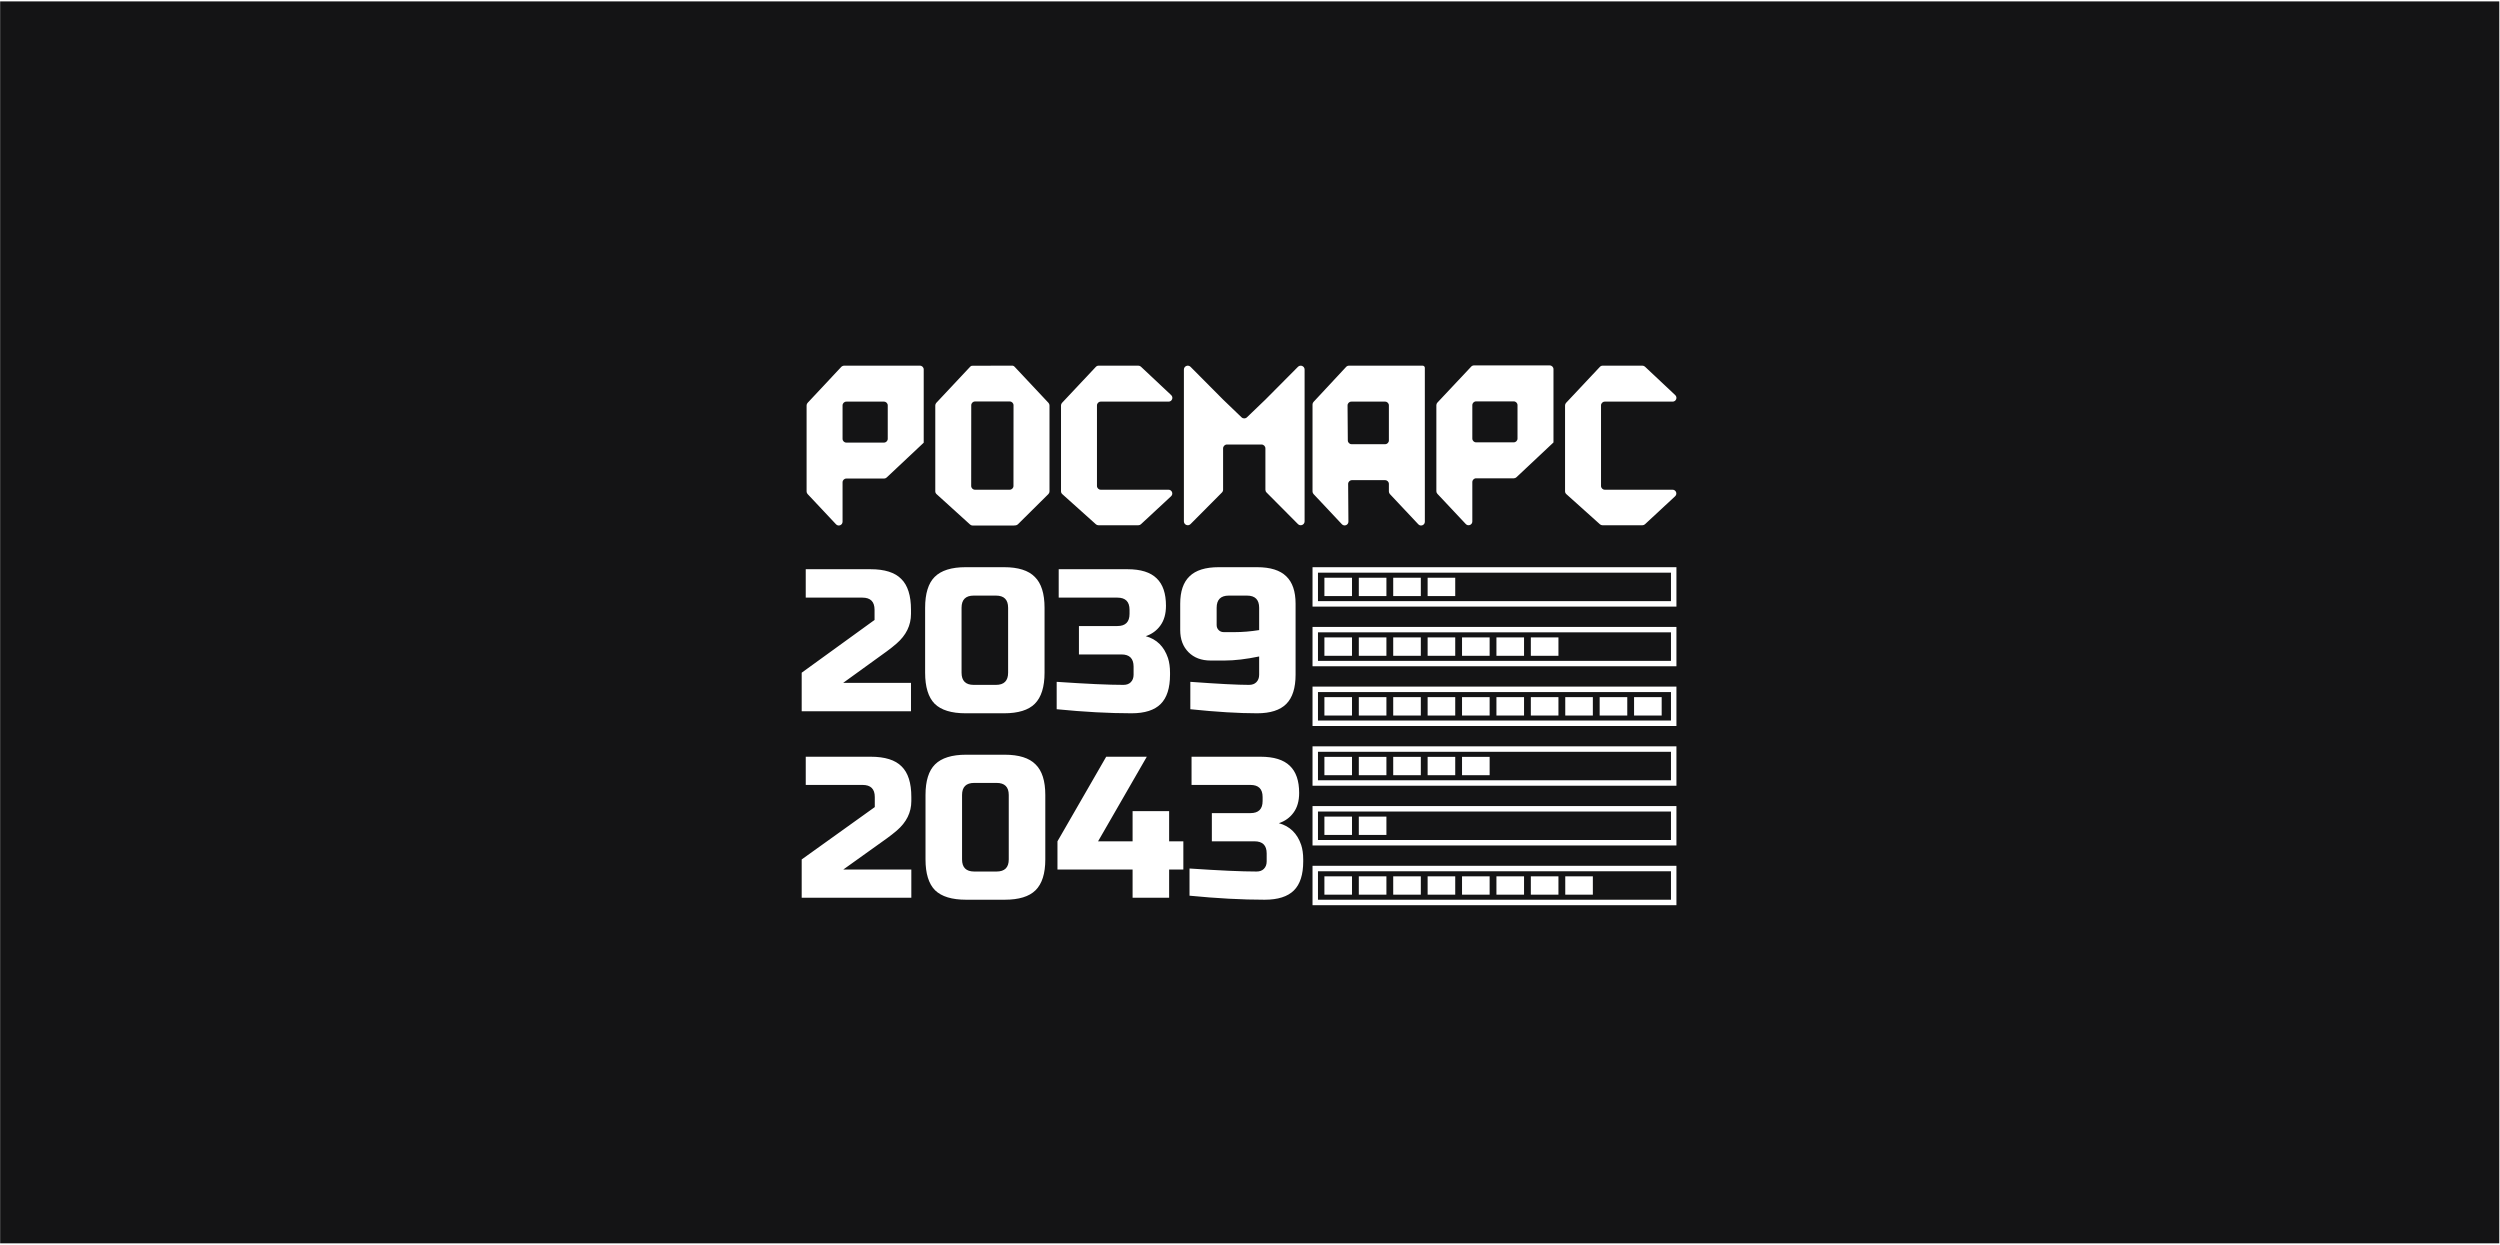
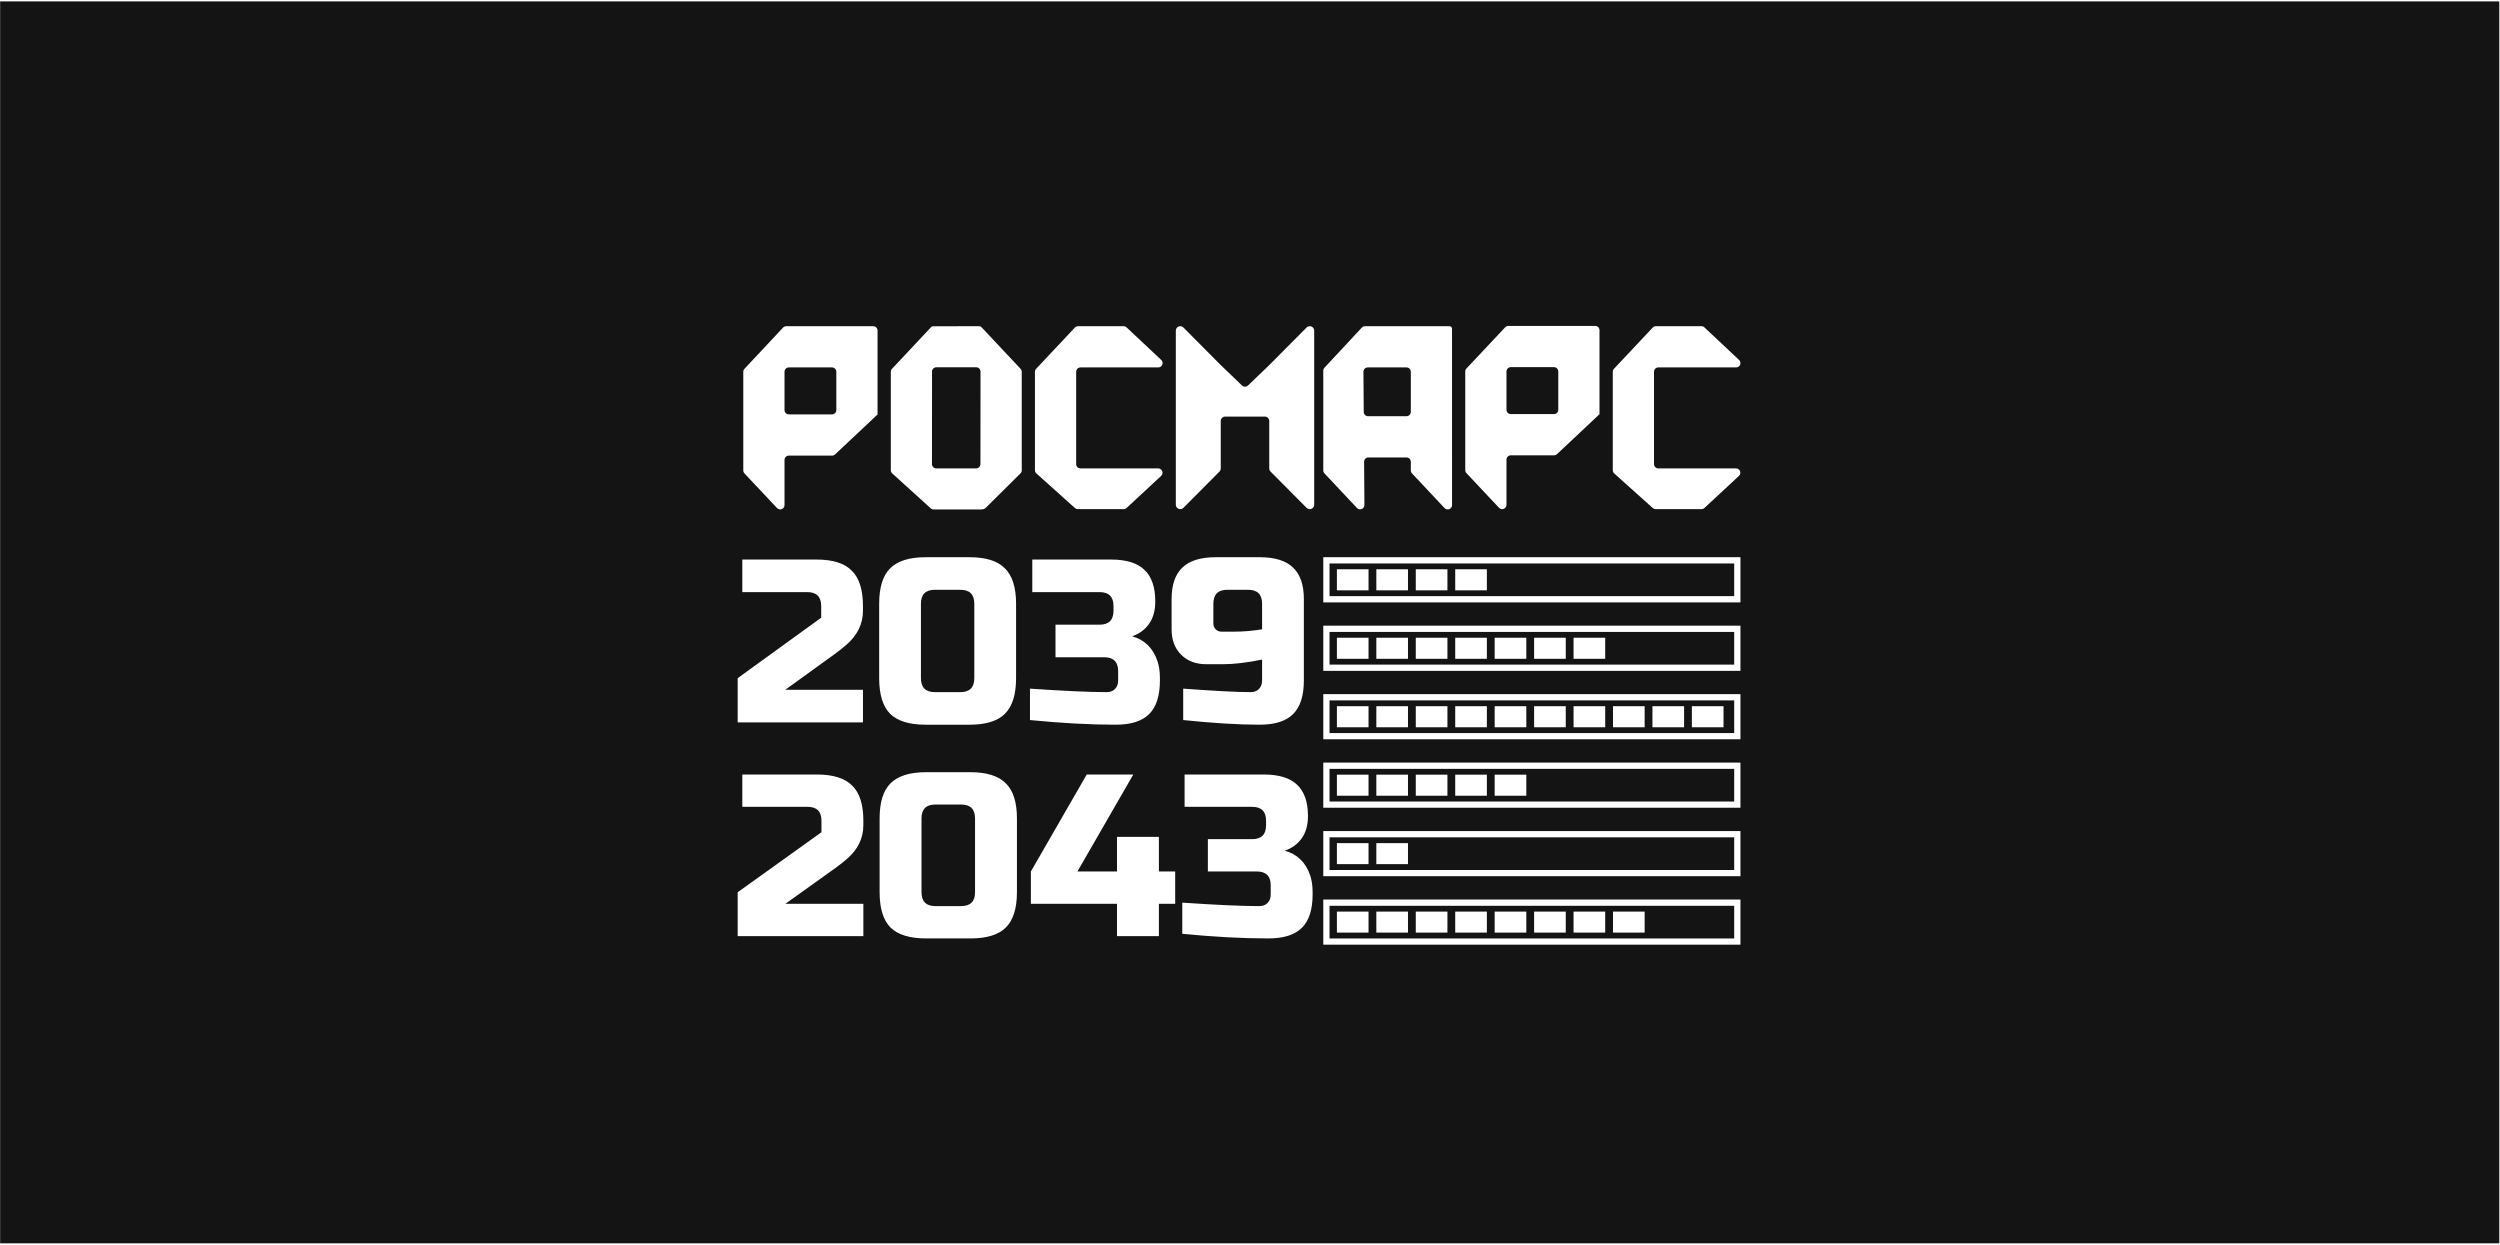
<svg xmlns="http://www.w3.org/2000/svg" width="1696" height="844" viewBox="0 0 1696 844" fill="none">
-   <path fill-rule="evenodd" clip-rule="evenodd" d="M7.092 0.95H0.092V843.454H7.092H1685.46H1695.51V0.95H1685.46H7.092ZM974.429 274.877C974.429 274.226 974.677 273.599 975.123 273.125L998.068 248.707C998.552 248.192 999.227 247.9 999.933 247.9H1051.32C1052.74 247.9 1053.88 249.046 1053.88 250.459V300.062C1053.88 300.074 1053.89 300.083 1053.9 300.083C1053.91 300.083 1053.92 300.087 1053.92 300.094C1053.92 300.097 1053.92 300.1 1053.92 300.104C1053.92 300.109 1053.92 300.115 1053.92 300.119L1028.73 323.786C1028.26 324.232 1027.63 324.48 1026.98 324.48H1001.38C999.972 324.48 998.826 325.626 998.826 327.039V353.768C998.826 356.086 995.99 357.209 994.403 355.52L975.123 335.003C974.677 334.528 974.429 333.902 974.429 333.251V274.877ZM1029.48 274.856C1029.48 273.443 1028.34 272.298 1026.93 272.298H1001.38C999.972 272.298 998.826 273.443 998.826 274.856V297.524C998.826 298.937 999.972 300.083 1001.38 300.083H1026.93C1028.34 300.083 1029.48 298.937 1029.48 297.524V274.856ZM687.086 248.095C686.908 248.078 686.756 248.069 686.724 248.069L659.867 248.11C658.821 248.135 658.712 248.246 658.181 248.786L658.174 248.792L658.108 248.859C658.077 248.891 658.044 248.924 658.01 248.958L635.192 273.293C634.746 273.768 634.498 274.394 634.498 275.045V333.299C634.498 334.021 634.802 334.709 635.337 335.194L658.118 355.858C658.589 356.285 659.201 356.522 659.837 356.522H687.58L688.967 356.407C689.567 356.357 690.13 356.098 690.558 355.674L711.22 335.183C711.704 334.703 711.977 334.049 711.977 333.366V275.045C711.977 274.394 711.729 273.768 711.283 273.293L688.275 248.782C687.954 248.441 687.552 248.139 687.086 248.095ZM687.578 274.926C687.579 273.512 686.433 272.365 685.019 272.365H661.452C660.039 272.365 658.894 273.51 658.893 274.922L658.851 329.664C658.85 331.078 659.996 332.225 661.41 332.225H684.977C686.39 332.225 687.535 331.081 687.536 329.668L687.578 274.926ZM683.904 412.313C683.904 406.806 681.158 404.053 675.665 404.053H660.561C655.068 404.053 652.322 406.806 652.322 412.313V456.362C652.322 461.869 655.068 464.622 660.561 464.622H675.665C681.158 464.622 683.904 461.869 683.904 456.362V412.313ZM708.62 456.362C708.62 465.998 706.423 473.019 702.029 477.424C697.727 481.737 690.769 483.893 681.158 483.893H655.068C645.456 483.893 638.454 481.737 634.06 477.424C629.757 473.019 627.606 465.998 627.606 456.362V412.313C627.606 402.677 629.757 395.702 634.06 391.389C638.454 386.984 645.456 384.782 655.068 384.782H681.158C690.769 384.782 697.727 386.984 702.029 391.389C706.423 395.702 708.62 402.677 708.62 412.313V456.362ZM618.016 416.442C618.016 424.243 614.72 430.988 608.129 436.678C606.115 438.421 603.918 440.165 601.538 441.909L572.016 463.245H618.016V482.517H543.867V456.362L593.299 420.572V413.689C593.299 408.183 590.553 405.43 585.061 405.43H546.613V386.158H590.553C600.165 386.158 607.122 388.361 611.425 392.766C615.819 397.079 618.016 404.053 618.016 413.689V416.442ZM716.848 481.14C735.431 482.976 752.366 483.893 767.653 483.893C776.624 483.893 783.215 481.783 787.426 477.561C791.637 473.34 793.743 466.732 793.743 457.739V456.362C793.743 452.6 793.285 449.296 792.37 446.451C789.715 438.559 784.68 433.603 777.265 431.584C781.385 430.208 784.68 427.822 787.152 424.426C789.715 420.939 790.996 416.442 790.996 410.936C790.996 402.585 788.891 396.391 784.68 392.353C780.469 388.223 773.878 386.158 764.907 386.158H718.221V405.43H758.042C763.534 405.43 766.28 408.183 766.28 413.689V416.442C766.28 421.949 763.534 424.702 758.042 424.702H731.952V443.973H760.788C766.28 443.973 769.026 446.726 769.026 452.233V457.739C769.026 459.85 768.386 461.547 767.104 462.832C765.914 464.025 764.266 464.622 762.161 464.622C752.183 464.622 737.079 463.933 716.848 462.557V481.14ZM807.522 462.557C826.38 463.933 839.653 464.622 847.343 464.622C849.448 464.622 851.096 464.025 852.286 462.832C853.567 461.547 854.208 459.85 854.208 457.739V445.35C845.329 447.185 837.548 448.103 830.865 448.103H821.253C815.029 448.103 810.039 446.222 806.286 442.459C802.533 438.697 800.656 433.695 800.656 427.455V409.56C800.656 401.208 802.762 395.014 806.973 390.976C811.184 386.846 817.775 384.782 826.746 384.782H852.835C861.806 384.782 868.397 386.846 872.608 390.976C876.819 395.014 878.924 401.208 878.924 409.56V457.739C878.924 466.732 876.819 473.34 872.608 477.561C868.397 481.783 861.806 483.893 852.835 483.893C840.294 483.893 825.19 482.976 807.522 481.14V462.557ZM837.731 428.831C842.949 428.831 848.441 428.372 854.208 427.455V412.313C854.208 406.806 851.462 404.053 845.97 404.053H833.611C828.119 404.053 825.373 406.806 825.373 412.313V424.013C825.373 425.39 825.83 426.537 826.746 427.455C827.661 428.372 828.805 428.831 830.179 428.831H837.731ZM608.329 563.508C614.94 557.86 618.246 551.166 618.246 543.423V540.691C618.246 531.127 616.042 524.204 611.634 519.923C607.318 515.551 600.34 513.365 590.698 513.365H546.622V532.493H585.189C590.698 532.493 593.453 535.226 593.453 540.691V547.522L543.867 583.045V609.005H618.246V589.877H572.103L601.717 568.699C604.105 566.969 606.308 565.238 608.329 563.508ZM684.338 539.324C684.338 533.859 681.584 531.127 676.074 531.127H660.923C655.413 531.127 652.659 533.859 652.659 539.324V583.045C652.659 588.51 655.413 591.243 660.923 591.243H676.074C681.584 591.243 684.338 588.51 684.338 583.045V539.324ZM709.131 583.045C709.131 592.609 706.927 599.577 702.52 603.949C698.204 608.23 691.225 610.371 681.584 610.371H655.413C645.772 610.371 638.747 608.23 634.34 603.949C630.024 599.577 627.866 592.609 627.866 583.045V539.324C627.866 529.76 630.024 522.838 634.34 518.557C638.747 514.185 645.772 511.999 655.413 511.999H681.584C691.225 511.999 698.204 514.185 702.52 518.557C706.927 522.838 709.131 529.76 709.131 539.324V583.045ZM717.385 589.877H768.348V609.005H793.141V589.877H802.782V570.749H793.141V550.255H768.348V570.749H744.932L777.99 513.365H750.442L717.385 570.749V589.877ZM857.932 610.371C842.597 610.371 825.609 609.46 806.968 607.638V589.194C827.262 590.56 842.413 591.243 852.422 591.243C854.534 591.243 856.187 590.651 857.381 589.467C858.666 588.192 859.309 586.507 859.309 584.412V578.947C859.309 573.481 856.554 570.749 851.045 570.749H822.12V551.621H848.29C853.799 551.621 856.554 548.888 856.554 543.423V540.691C856.554 535.226 853.799 532.493 848.29 532.493H808.346V513.365H855.177C864.176 513.365 870.787 515.414 875.011 519.513C879.235 523.521 881.347 529.669 881.347 537.958C881.347 543.423 880.061 547.886 877.49 551.348C875.011 554.718 871.705 557.086 867.573 558.452C875.011 560.456 880.061 565.375 882.724 573.208C883.643 576.032 884.102 579.311 884.102 583.045V584.412C884.102 593.338 881.99 599.896 877.766 604.086C873.542 608.276 866.93 610.371 857.932 610.371ZM719.787 333.291C719.787 334.018 720.096 334.71 720.636 335.195L743.455 355.675C743.924 356.097 744.533 356.33 745.164 356.33H772.269C772.915 356.33 773.537 356.086 774.01 355.646L794.46 336.659C796.165 335.076 795.045 332.225 792.719 332.225H746.741C745.328 332.225 744.182 331.079 744.182 329.666L744.184 275.025C744.184 273.612 745.329 272.466 746.743 272.466H792.778C795.096 272.466 796.219 269.63 794.53 268.043L774.013 248.763C773.538 248.317 772.912 248.069 772.261 248.069H745.291C744.584 248.069 743.91 248.361 743.426 248.875L720.481 273.293C720.035 273.768 719.787 274.394 719.787 275.045V333.291ZM962.196 355.699C963.783 357.388 966.619 356.265 966.619 353.947L966.608 249.658L966.608 249.556C966.614 248.74 965.957 248.074 965.142 248.069L915.096 248.079C914.386 248.079 913.708 248.375 913.224 248.894L891.103 272.658C890.662 273.132 890.417 273.754 890.417 274.401V333.419C890.417 334.07 890.665 334.697 891.111 335.171L910.342 355.637C911.936 357.333 914.783 356.193 914.766 353.866L914.577 328.318C914.566 326.897 915.715 325.74 917.135 325.74L939.663 325.74C941.076 325.74 942.222 326.886 942.222 328.299V333.43C942.222 334.081 942.47 334.707 942.916 335.182L962.196 355.699ZM914.358 298.803C914.369 300.209 915.511 301.343 916.917 301.343H939.663C941.076 301.343 942.222 300.197 942.222 298.784V275.025C942.222 273.612 941.076 272.466 939.663 272.466H916.741C915.321 272.466 914.172 273.623 914.182 275.044L914.358 298.803ZM829.745 332.237C829.745 332.933 829.469 333.602 828.978 334.096L807.66 355.546C806.002 357.216 803.153 356.041 803.153 353.688V250.711C803.153 248.358 806.002 247.183 807.66 248.852L829.745 271.074L842.268 283.114C843.289 284.095 844.902 284.095 845.923 283.114L858.448 271.076L880.532 248.853C882.191 247.183 885.039 248.358 885.039 250.711V353.688C885.039 356.041 882.191 357.216 880.532 355.546L859.214 334.096C858.723 333.602 858.448 332.933 858.448 332.237V304.193C858.448 302.736 857.267 301.556 855.811 301.556H832.382C830.925 301.556 829.745 302.736 829.745 304.193V332.237ZM626.646 300.232C626.646 300.238 626.648 300.244 626.652 300.247C626.656 300.251 626.661 300.253 626.666 300.253C626.685 300.253 626.694 300.276 626.681 300.289L601.494 323.956C601.02 324.402 600.393 324.65 599.742 324.65H574.149C572.736 324.65 571.591 325.796 571.591 327.209V353.938C571.591 356.256 568.755 357.379 567.167 355.69L547.887 335.173C547.442 334.698 547.193 334.072 547.193 333.421V275.047C547.193 274.396 547.442 273.769 547.887 273.295L570.858 248.754L570.862 248.749L570.867 248.744C570.869 248.74 570.871 248.739 570.879 248.731C571.194 248.453 571.965 248.095 572.385 248.085C572.746 248.076 573.086 248.071 573.1 248.071L624.087 248.07C625.5 248.07 626.646 249.216 626.646 250.629V300.232ZM574.149 272.468C572.736 272.468 571.591 273.613 571.591 275.027V297.694C571.591 299.107 572.736 300.253 574.149 300.253H599.69C601.103 300.253 602.248 299.107 602.248 297.694V275.027C602.248 273.613 601.103 272.468 599.69 272.468H574.149ZM1062.58 335.195C1062.04 334.71 1061.73 334.018 1061.73 333.291V275.045C1061.73 274.394 1061.98 273.768 1062.43 273.293L1085.37 248.875C1085.86 248.361 1086.53 248.069 1087.24 248.069H1114.21C1114.86 248.069 1115.49 248.317 1115.96 248.763L1136.48 268.043C1138.17 269.63 1137.04 272.466 1134.73 272.466H1088.69C1087.28 272.466 1086.13 273.612 1086.13 275.025L1086.13 329.666C1086.13 331.079 1087.28 332.225 1088.69 332.225H1134.67C1136.99 332.225 1138.11 335.076 1136.41 336.659L1115.96 355.646C1115.49 356.086 1114.86 356.33 1114.22 356.33H1087.11C1086.48 356.33 1085.87 356.097 1085.4 355.675L1062.58 335.195ZM1133.59 388.48H894.116V407.804H1133.59V388.48ZM890.418 384.782V411.502H1137.29V384.782H890.418ZM917.202 391.917H898.474V404.366H917.202V391.917ZM921.817 391.917H940.545V404.366H921.817V391.917ZM963.885 391.917H945.157V404.366H963.885V391.917ZM968.5 391.917H987.228V404.366H968.5V391.917ZM894.114 428.994H1133.59V448.318H894.114V428.994ZM890.416 452.016V425.296H1137.29V452.016H890.416ZM898.474 432.431H917.201V444.881H898.474V432.431ZM940.544 432.431H921.817V444.881H940.544V432.431ZM945.157 432.431H963.885V444.881H945.157V432.431ZM987.228 432.431H968.5V444.881H987.228V432.431ZM991.841 432.431H1010.57V444.881H991.841V432.431ZM1033.91 432.431H1015.18V444.881H1033.91V432.431ZM1038.52 432.431H1057.25V444.881H1038.52V432.431ZM894.114 469.509H1133.59V488.833H894.114V469.509ZM890.416 492.531V465.811H1137.29V492.531H890.416ZM898.474 472.945H917.201V485.395H898.474V472.945ZM940.544 472.945H921.817V485.395H940.544V472.945ZM945.157 472.945H963.885V485.395H945.157V472.945ZM987.228 472.945H968.5V485.395H987.228V472.945ZM991.841 472.945H1010.57V485.395H991.841V472.945ZM1033.91 472.945H1015.18V485.395H1033.91V472.945ZM1038.52 472.945H1057.25V485.395H1038.52V472.945ZM1080.59 472.945H1061.87V485.395H1080.59V472.945ZM1085.21 472.945H1103.94V485.395H1085.21V472.945ZM1127.28 472.945H1108.55V485.395H1127.28V472.945ZM1133.59 510.023H894.114V529.347H1133.59V510.023ZM890.416 506.325V533.045H1137.29V506.325H890.416ZM917.201 513.46H898.474V525.909H917.201V513.46ZM921.817 513.46H940.544V525.909H921.817V513.46ZM963.885 513.46H945.157V525.909H963.885V513.46ZM968.5 513.46H987.228V525.909H968.5V513.46ZM1010.57 513.46H991.841V525.909H1010.57V513.46ZM1133.59 550.537H894.114V569.861H1133.59V550.537ZM890.416 546.839V573.559H1137.29V546.839H890.416ZM917.201 553.974H898.474V566.424H917.201V553.974ZM921.817 553.974H940.544V566.424H921.817V553.974ZM894.114 591.052H1133.59V610.376H894.114V591.052ZM890.416 614.074V587.354H1137.29V614.074H890.416ZM898.474 594.488H917.201V606.938H898.474V594.488ZM940.544 594.488H921.817V606.938H940.544V594.488ZM945.157 594.488H963.885V606.938H945.157V594.488ZM987.228 594.488H968.5V606.938H987.228V594.488ZM991.841 594.488H1010.57V606.938H991.841V594.488ZM1033.91 594.488H1015.18V606.938H1033.91V594.488ZM1038.52 594.488H1057.25V606.938H1038.52V594.488ZM1080.59 594.488H1061.87V606.938H1080.59V594.488Z" fill="#141415" />
+   <path fill-rule="evenodd" clip-rule="evenodd" d="M7.092 0.95H0.092V843.454H7.092H1685.46H1695.51V0.95H1685.46H7.092ZM994.022 252.025C994.022 251.279 994.307 250.561 994.818 250.017L1021.12 222.024C1021.68 221.434 1022.45 221.1 1023.26 221.1H1082.17C1083.79 221.1 1085.1 222.413 1085.1 224.033V280.897C1085.1 280.91 1085.12 280.921 1085.13 280.921C1085.14 280.921 1085.15 280.926 1085.15 280.933C1085.15 280.937 1085.15 280.941 1085.15 280.945C1085.15 280.951 1085.15 280.957 1085.14 280.962L1056.27 308.094C1055.73 308.605 1055.01 308.89 1054.26 308.89H1024.92C1023.3 308.89 1021.99 310.203 1021.99 311.823V342.464C1021.99 345.122 1018.74 346.41 1016.92 344.473L994.818 320.953C994.307 320.409 994.022 319.69 994.022 318.944V252.025ZM1057.14 252.002C1057.14 250.382 1055.82 249.069 1054.2 249.069H1024.92C1023.3 249.069 1021.99 250.382 1021.99 252.002V277.988C1021.99 279.608 1023.3 280.921 1024.92 280.921H1054.2C1055.82 280.921 1057.14 279.608 1057.14 277.988V252.002ZM664.338 221.3C664.269 221.295 664.22 221.293 664.202 221.293L633.414 221.34C632.215 221.369 632.09 221.496 631.481 222.115C631.421 222.176 631.356 222.241 631.286 222.312L605.127 250.21C604.616 250.754 604.331 251.472 604.331 252.218V318.999C604.331 319.827 604.681 320.616 605.294 321.172L631.409 344.861C631.949 345.35 632.651 345.621 633.38 345.621H665.183L666.773 345.49C667.461 345.433 668.107 345.135 668.597 344.649L692.284 321.159C692.839 320.609 693.152 319.859 693.152 319.077V252.218C693.152 251.472 692.867 250.754 692.356 250.21L665.98 222.111C665.613 221.72 665.152 221.373 664.618 221.323C664.511 221.313 664.413 221.305 664.338 221.3ZM665.181 252.082C665.182 250.461 663.869 249.146 662.248 249.146H635.231C633.612 249.146 632.299 250.458 632.297 252.077L632.25 314.832C632.249 316.453 633.562 317.768 635.183 317.768H662.2C663.819 317.768 665.132 316.456 665.133 314.837L665.181 252.082ZM660.97 409.579C660.97 403.267 657.821 400.111 651.525 400.111H634.21C627.913 400.111 624.765 403.267 624.765 409.579V460.077C624.765 466.389 627.913 469.545 634.21 469.545H651.525C657.821 469.545 660.97 466.389 660.97 460.077V409.579ZM689.304 460.077C689.304 471.123 686.785 479.171 681.748 484.221C676.816 489.166 668.84 491.638 657.821 491.638H627.913C616.894 491.638 608.866 489.166 603.829 484.221C598.897 479.171 596.431 471.123 596.431 460.077V409.579C596.431 398.533 598.897 390.537 603.829 385.593C608.866 380.543 616.894 378.018 627.913 378.018H657.821C668.84 378.018 676.816 380.543 681.748 385.593C686.785 390.537 689.304 398.533 689.304 409.579V460.077ZM585.436 414.313C585.436 423.256 581.659 430.988 574.103 437.511C571.794 439.509 569.276 441.508 566.547 443.507L532.703 467.967H585.436V490.06H500.434V460.077L557.102 419.047V411.157C557.102 404.845 553.954 401.689 547.658 401.689H503.582V379.596H553.954C564.973 379.596 572.948 382.121 577.881 387.171C582.918 392.115 585.436 400.111 585.436 411.157V414.313ZM698.736 488.482C720.039 490.586 739.453 491.638 756.978 491.638C767.263 491.638 774.818 489.218 779.646 484.379C784.473 479.539 786.887 471.965 786.887 461.655V460.077C786.887 455.763 786.362 451.976 785.313 448.715C782.269 439.667 776.498 433.986 767.997 431.672C772.72 430.094 776.497 427.358 779.331 423.466C782.269 419.468 783.738 414.313 783.738 408.001C783.738 398.427 781.325 391.326 776.497 386.697C771.67 381.963 764.115 379.596 753.83 379.596H700.31V401.689H745.96C752.256 401.689 755.404 404.845 755.404 411.157V414.313C755.404 420.625 752.256 423.782 745.96 423.782H716.051V445.874H749.108C755.404 445.874 758.553 449.03 758.553 455.343V461.655C758.553 464.075 757.818 466.021 756.349 467.494C754.985 468.861 753.096 469.545 750.682 469.545C739.243 469.545 721.928 468.756 698.736 467.178V488.482ZM802.683 467.178C824.301 468.756 839.518 469.545 848.333 469.545C850.746 469.545 852.635 468.861 854 467.494C855.469 466.021 856.203 464.075 856.203 461.655V447.452C846.024 449.556 837.104 450.608 829.443 450.608H818.424C811.288 450.608 805.569 448.452 801.267 444.138C796.964 439.825 794.813 434.091 794.813 426.938V406.423C794.813 396.849 797.226 389.748 802.054 385.119C806.881 380.385 814.437 378.018 824.721 378.018H854.629C864.913 378.018 872.469 380.385 877.297 385.119C882.124 389.748 884.537 396.849 884.537 406.423V461.655C884.537 471.965 882.124 479.539 877.297 484.379C872.469 489.218 864.913 491.638 854.629 491.638C840.252 491.638 822.937 490.586 802.683 488.482V467.178ZM837.314 428.516C843.296 428.516 849.592 427.99 856.203 426.938V409.579C856.203 403.267 853.055 400.111 846.759 400.111H832.591C826.295 400.111 823.147 403.267 823.147 409.579V422.992C823.147 424.571 823.672 425.886 824.721 426.938C825.77 427.99 827.082 428.516 828.656 428.516H837.314ZM574.331 582.906C581.911 576.432 585.7 568.757 585.7 559.882V556.749C585.7 545.785 583.174 537.849 578.121 532.942C573.173 527.93 565.173 525.424 554.12 525.424H503.592V547.352H547.804C554.12 547.352 557.278 550.484 557.278 556.749V564.581L500.434 605.304V635.063H585.7V613.135H532.804L566.752 588.858C569.489 586.874 572.016 584.89 574.331 582.906ZM661.468 555.183C661.468 548.918 658.31 545.785 651.994 545.785H634.625C628.309 545.785 625.151 548.918 625.151 555.183V605.304C625.151 611.569 628.309 614.701 634.625 614.701H651.994C658.31 614.701 661.468 611.569 661.468 605.304V555.183ZM689.89 605.304C689.89 616.268 687.363 624.256 682.311 629.268C677.363 634.176 669.363 636.629 658.31 636.629H628.309C617.256 636.629 609.203 634.176 604.15 629.268C599.202 624.256 596.729 616.268 596.729 605.304V555.183C596.729 544.219 599.202 536.283 604.15 531.375C609.203 526.363 617.256 523.857 628.309 523.857H658.31C669.363 523.857 677.363 526.363 682.311 531.375C687.363 536.283 689.89 544.219 689.89 555.183V605.304ZM699.352 613.135H757.775V635.063H786.197V613.135H797.25V591.207H786.197V567.713H757.775V591.207H730.932L768.828 525.424H737.248L699.352 591.207V613.135ZM860.472 636.629C842.892 636.629 823.418 635.585 802.048 633.497V612.352C825.312 613.918 842.682 614.701 854.156 614.701C856.577 614.701 858.472 614.023 859.84 612.665C861.314 611.203 862.051 609.272 862.051 606.87V600.605C862.051 594.34 858.893 591.207 852.577 591.207H819.417V569.279H849.419C855.735 569.279 858.893 566.147 858.893 559.882V556.749C858.893 550.484 855.735 547.352 849.419 547.352H803.627V525.424H857.314C867.63 525.424 875.209 527.773 880.051 532.472C884.893 537.066 887.315 544.115 887.315 553.617C887.315 559.882 885.841 564.998 882.893 568.966C880.051 572.83 876.262 575.545 871.525 577.111C880.051 579.408 885.841 585.047 888.894 594.027C889.946 597.264 890.473 601.023 890.473 605.304V606.87C890.473 617.103 888.052 624.621 883.209 629.424C878.367 634.228 870.788 636.629 860.472 636.629ZM702.105 318.99C702.105 319.823 702.459 320.617 703.079 321.173L729.237 344.651C729.776 345.134 730.474 345.402 731.197 345.402H762.27C763.011 345.402 763.724 345.122 764.266 344.618L787.709 322.851C789.663 321.037 788.38 317.768 785.714 317.768H733.005C731.385 317.768 730.072 316.454 730.072 314.834L730.073 252.195C730.073 250.575 731.387 249.261 733.007 249.261H785.781C788.438 249.261 789.726 246.01 787.789 244.191L764.269 222.089C763.725 221.577 763.007 221.293 762.26 221.293H731.342C730.533 221.293 729.759 221.627 729.205 222.217L702.901 250.21C702.389 250.754 702.105 251.472 702.105 252.218V318.99ZM979.998 344.678C981.818 346.615 985.069 345.327 985.069 342.669L985.056 223.115L985.057 222.997C985.064 222.062 984.311 221.299 983.375 221.293L926.005 221.305C925.19 221.305 924.413 221.643 923.858 222.239L898.498 249.482C897.993 250.024 897.712 250.738 897.712 251.48V319.137C897.712 319.883 897.997 320.602 898.508 321.146L920.555 344.607C922.382 346.551 925.645 345.245 925.625 342.577L925.409 313.289C925.397 311.66 926.713 310.334 928.342 310.334L954.167 310.334C955.787 310.334 957.101 311.647 957.101 313.267V319.149C957.101 319.895 957.385 320.614 957.896 321.158L979.998 344.678ZM925.158 279.454C925.17 281.065 926.48 282.365 928.091 282.365H954.167C955.787 282.365 957.101 281.052 957.101 279.432V252.195C957.101 250.575 955.787 249.261 954.167 249.261H927.89C926.261 249.261 924.945 250.588 924.957 252.216L925.158 279.454ZM828.159 317.782C828.159 318.58 827.843 319.346 827.28 319.913L802.842 344.503C800.94 346.417 797.674 345.07 797.674 342.372V224.322C797.674 221.624 800.94 220.277 802.842 222.191L828.159 247.666L842.516 261.468C843.686 262.593 845.535 262.593 846.706 261.468L861.063 247.668L886.38 222.191C888.282 220.278 891.548 221.624 891.548 224.322V342.372C891.548 345.07 888.282 346.417 886.38 344.503L861.942 319.913C861.379 319.346 861.063 318.58 861.063 317.782V285.632C861.063 283.963 859.71 282.609 858.04 282.609H831.182C829.512 282.609 828.159 283.963 828.159 285.632V317.782ZM595.33 281.092C595.33 281.105 595.34 281.116 595.354 281.116C595.375 281.116 595.386 281.142 595.37 281.157L566.497 308.289C565.953 308.8 565.235 309.085 564.488 309.085H535.149C533.529 309.085 532.216 310.398 532.216 312.018V342.659C532.216 345.317 528.965 346.605 527.145 344.668L505.043 321.148C504.532 320.604 504.247 319.885 504.247 319.139V252.22C504.247 251.474 504.532 250.756 505.043 250.212L531.376 222.078C531.382 222.072 531.384 222.069 531.386 222.067C531.387 222.065 531.388 222.064 531.39 222.062L531.392 222.06C531.394 222.058 531.396 222.056 531.4 222.052C531.761 221.733 532.645 221.322 533.126 221.311C533.54 221.301 533.93 221.296 533.946 221.296L592.396 221.295C594.016 221.295 595.33 222.608 595.33 224.228V281.092ZM535.149 249.264C533.529 249.264 532.216 250.577 532.216 252.197V278.183C532.216 279.803 533.529 281.116 535.149 281.116H564.428C566.048 281.116 567.361 279.803 567.361 278.183V252.197C567.361 250.577 566.048 249.264 564.428 249.264H535.149ZM1095.08 321.173C1094.46 320.617 1094.11 319.823 1094.11 318.99V252.218C1094.11 251.472 1094.39 250.754 1094.9 250.21L1121.21 222.217C1121.76 221.627 1122.54 221.293 1123.35 221.293H1154.26C1155.01 221.293 1155.73 221.577 1156.27 222.089L1179.79 244.191C1181.73 246.01 1180.44 249.261 1177.78 249.261H1125.01C1123.39 249.261 1122.08 250.575 1122.08 252.195L1122.07 314.834C1122.07 316.454 1123.39 317.768 1125.01 317.768H1177.72C1180.38 317.768 1181.67 321.037 1179.71 322.851L1156.27 344.618C1155.73 345.122 1155.01 345.402 1154.27 345.402H1123.2C1122.48 345.402 1121.78 345.134 1121.24 344.651L1095.08 321.173ZM1176.48 382.257H901.953V404.41H1176.48V382.257ZM897.713 378.018V408.65H1180.72V378.018H897.713ZM928.418 386.197H906.949V400.469H928.418V386.197ZM933.709 386.197H955.178V400.469H933.709V386.197ZM981.935 386.197H960.466V400.469H981.935V386.197ZM987.226 386.197H1008.69V400.469H987.226V386.197ZM901.951 428.702H1176.48V450.855H901.951V428.702ZM897.711 455.094V424.463H1180.72V455.094H897.711ZM906.948 432.643H928.418V446.915H906.948V432.643ZM955.178 432.643H933.708V446.915H955.178V432.643ZM960.465 432.643H981.934V446.915H960.465V432.643ZM1008.69 432.643H987.225V446.915H1008.69V432.643ZM1013.98 432.643H1035.45V446.915H1013.98V432.643ZM1062.21 432.643H1040.74V446.915H1062.21V432.643ZM1067.5 432.643H1088.97V446.915H1067.5V432.643ZM901.951 475.148H1176.48V497.3H901.951V475.148ZM897.711 501.54V470.908H1180.72V501.54H897.711ZM906.948 479.087H928.418V493.359H906.948V479.087ZM955.178 479.087H933.708V493.359H955.178V479.087ZM960.465 479.087H981.934V493.359H960.465V479.087ZM1008.69 479.087H987.225V493.359H1008.69V479.087ZM1013.98 479.087H1035.45V493.359H1013.98V479.087ZM1062.21 479.087H1040.74V493.359H1062.21V479.087ZM1067.5 479.087H1088.97V493.359H1067.5V479.087ZM1115.73 479.087H1094.26V493.359H1115.73V479.087ZM1121.02 479.087H1142.49V493.359H1121.02V479.087ZM1169.24 479.087H1147.77V493.359H1169.24V479.087ZM1176.48 521.592H901.951V543.745H1176.48V521.592ZM897.711 517.353V547.984H1180.72V517.353H897.711ZM928.418 525.532H906.948V539.804H928.418V525.532ZM933.708 525.532H955.178V539.804H933.708V525.532ZM981.934 525.532H960.465V539.804H981.934V525.532ZM987.225 525.532H1008.69V539.804H987.225V525.532ZM1035.45 525.532H1013.98V539.804H1035.45V525.532ZM1176.48 568.037H901.951V590.189H1176.48V568.037ZM897.711 563.797V594.429H1180.72V563.797H897.711ZM928.418 571.977H906.948V586.249H928.418V571.977ZM933.708 571.977H955.178V586.249H933.708V571.977ZM901.951 614.482H1176.48V636.635H901.951V614.482ZM897.711 640.875V610.243H1180.72V640.875H897.711ZM906.948 618.422H928.418V632.694H906.948V618.422ZM955.178 618.422H933.708V632.694H955.178V618.422ZM960.465 618.422H981.934V632.694H960.465V618.422ZM1008.69 618.422H987.225V632.694H1008.69V618.422ZM1013.98 618.422H1035.45V632.694H1013.98V618.422ZM1062.21 618.422H1040.74V632.694H1062.21V618.422ZM1067.5 618.422H1088.97V632.694H1067.5V618.422ZM1115.73 618.422H1094.26V632.694H1115.73V618.422Z" fill="#141415" />
</svg>
